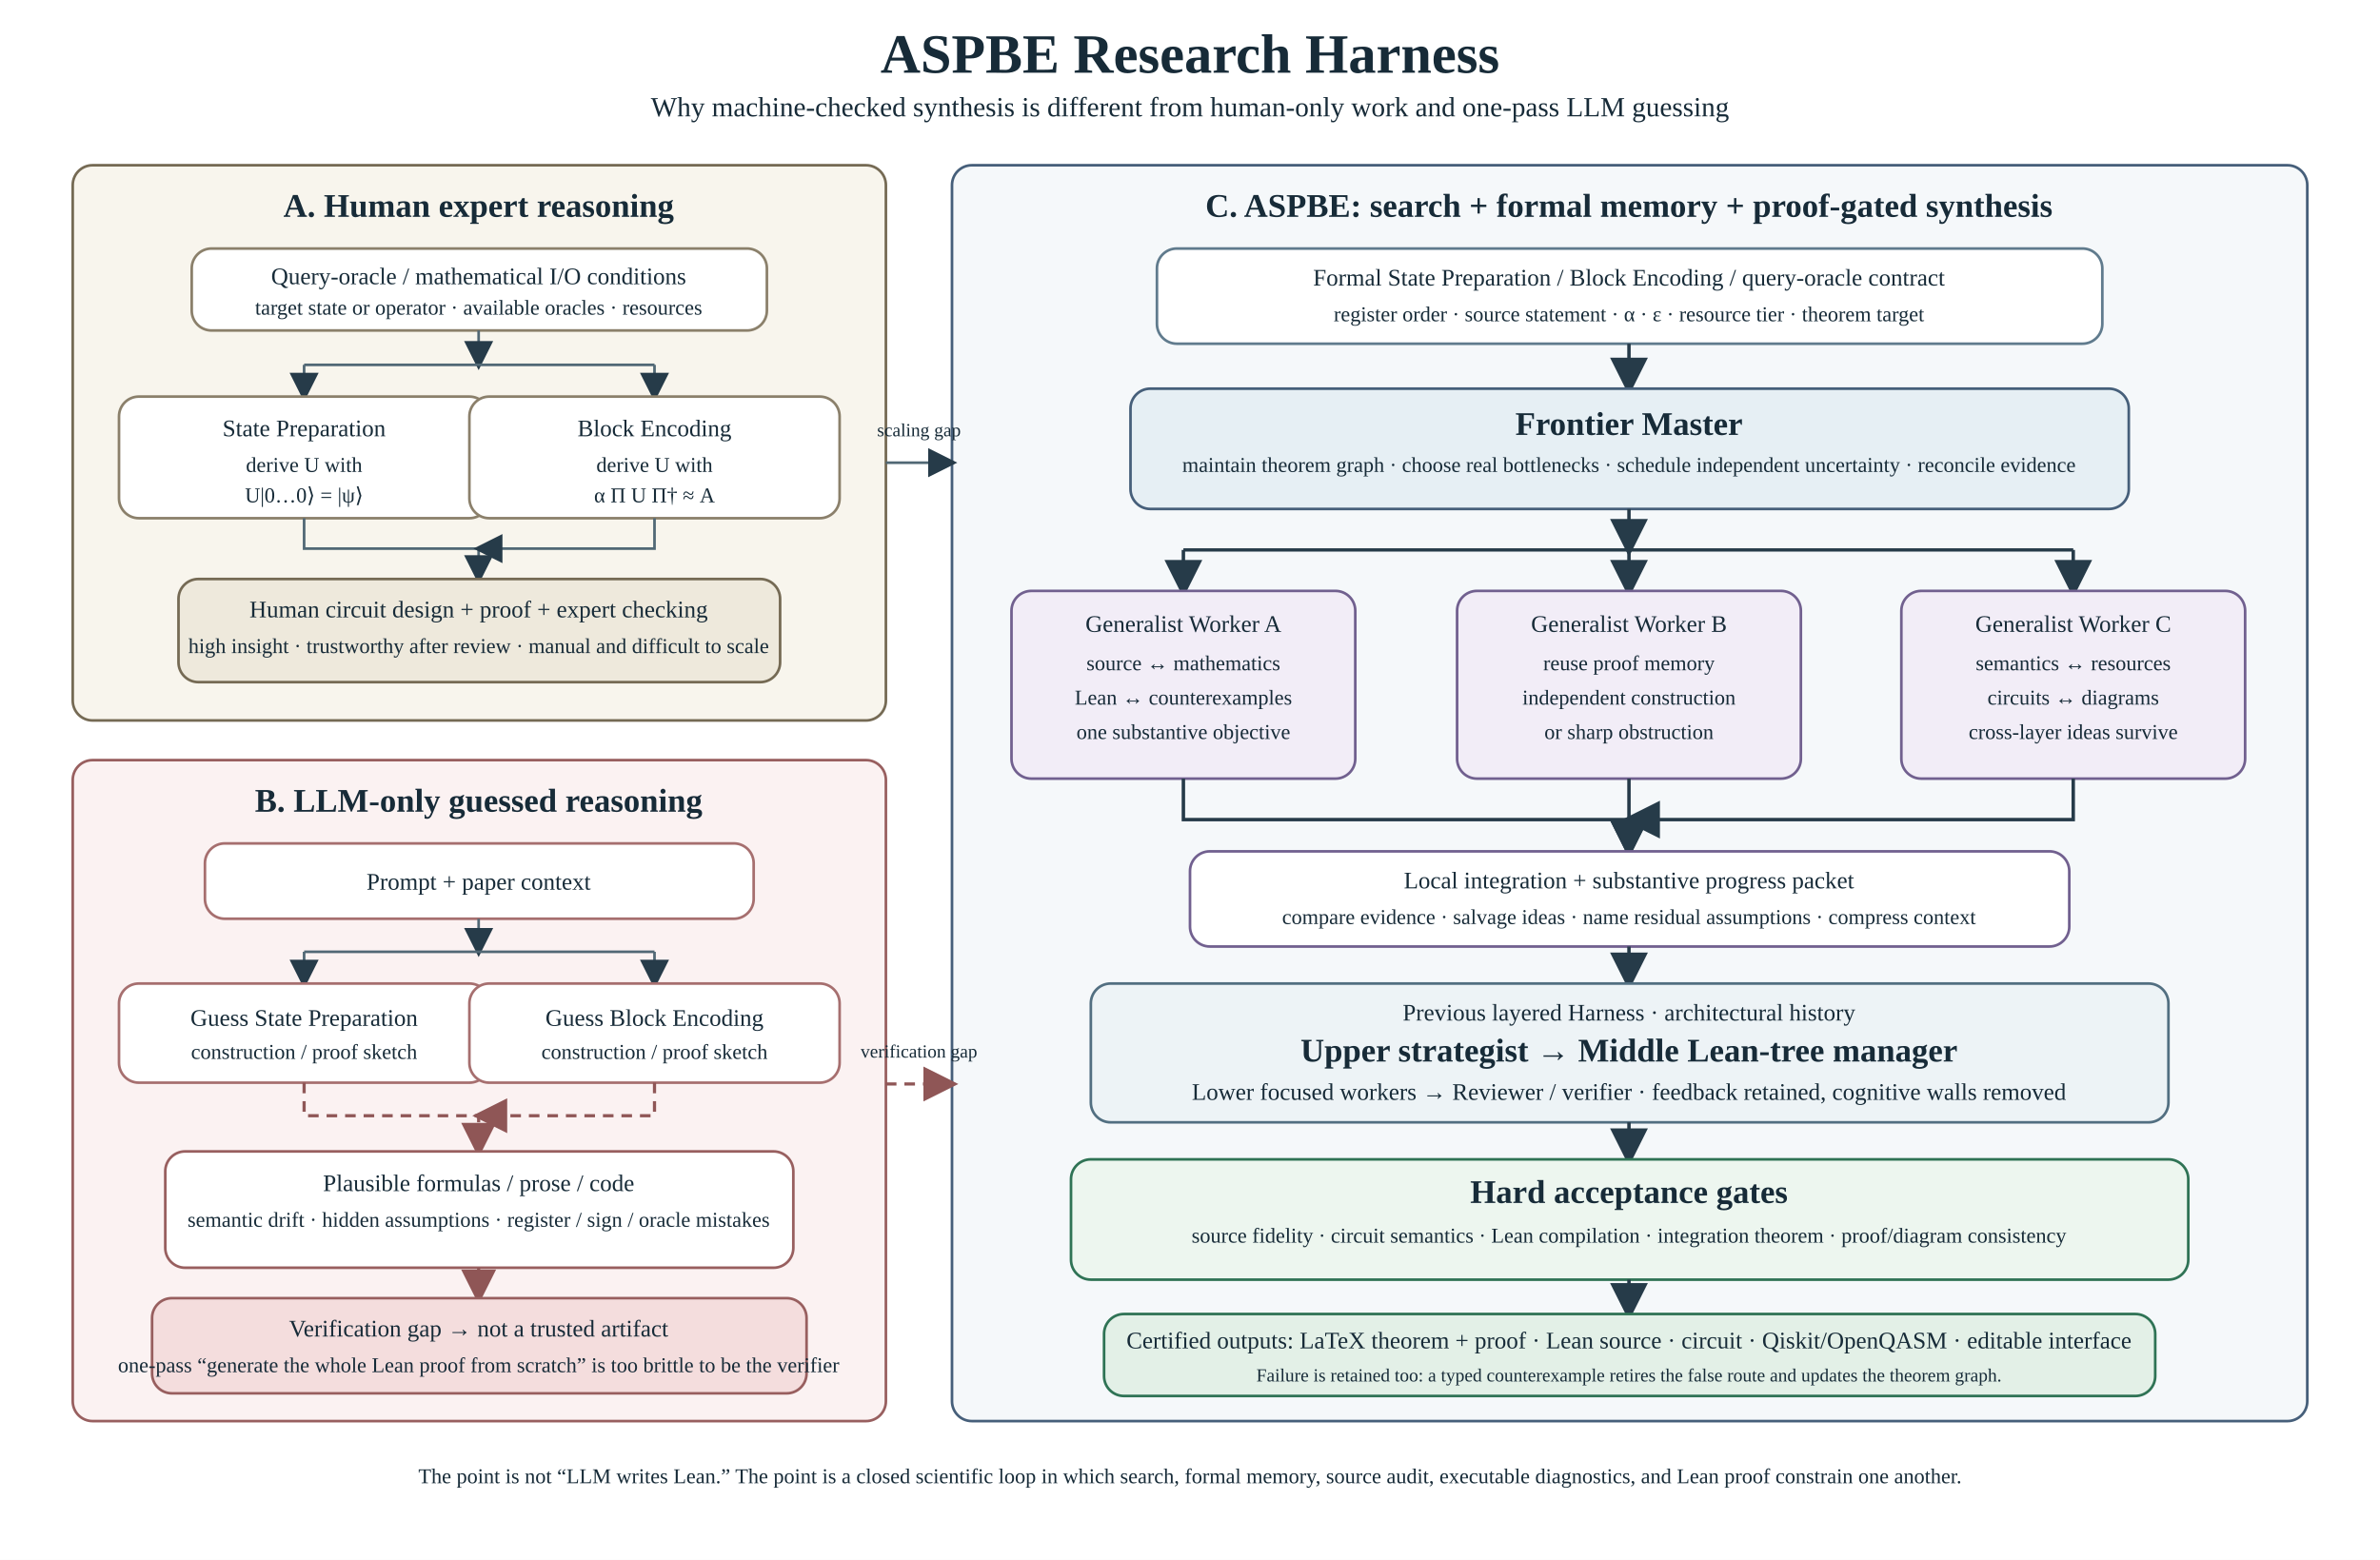
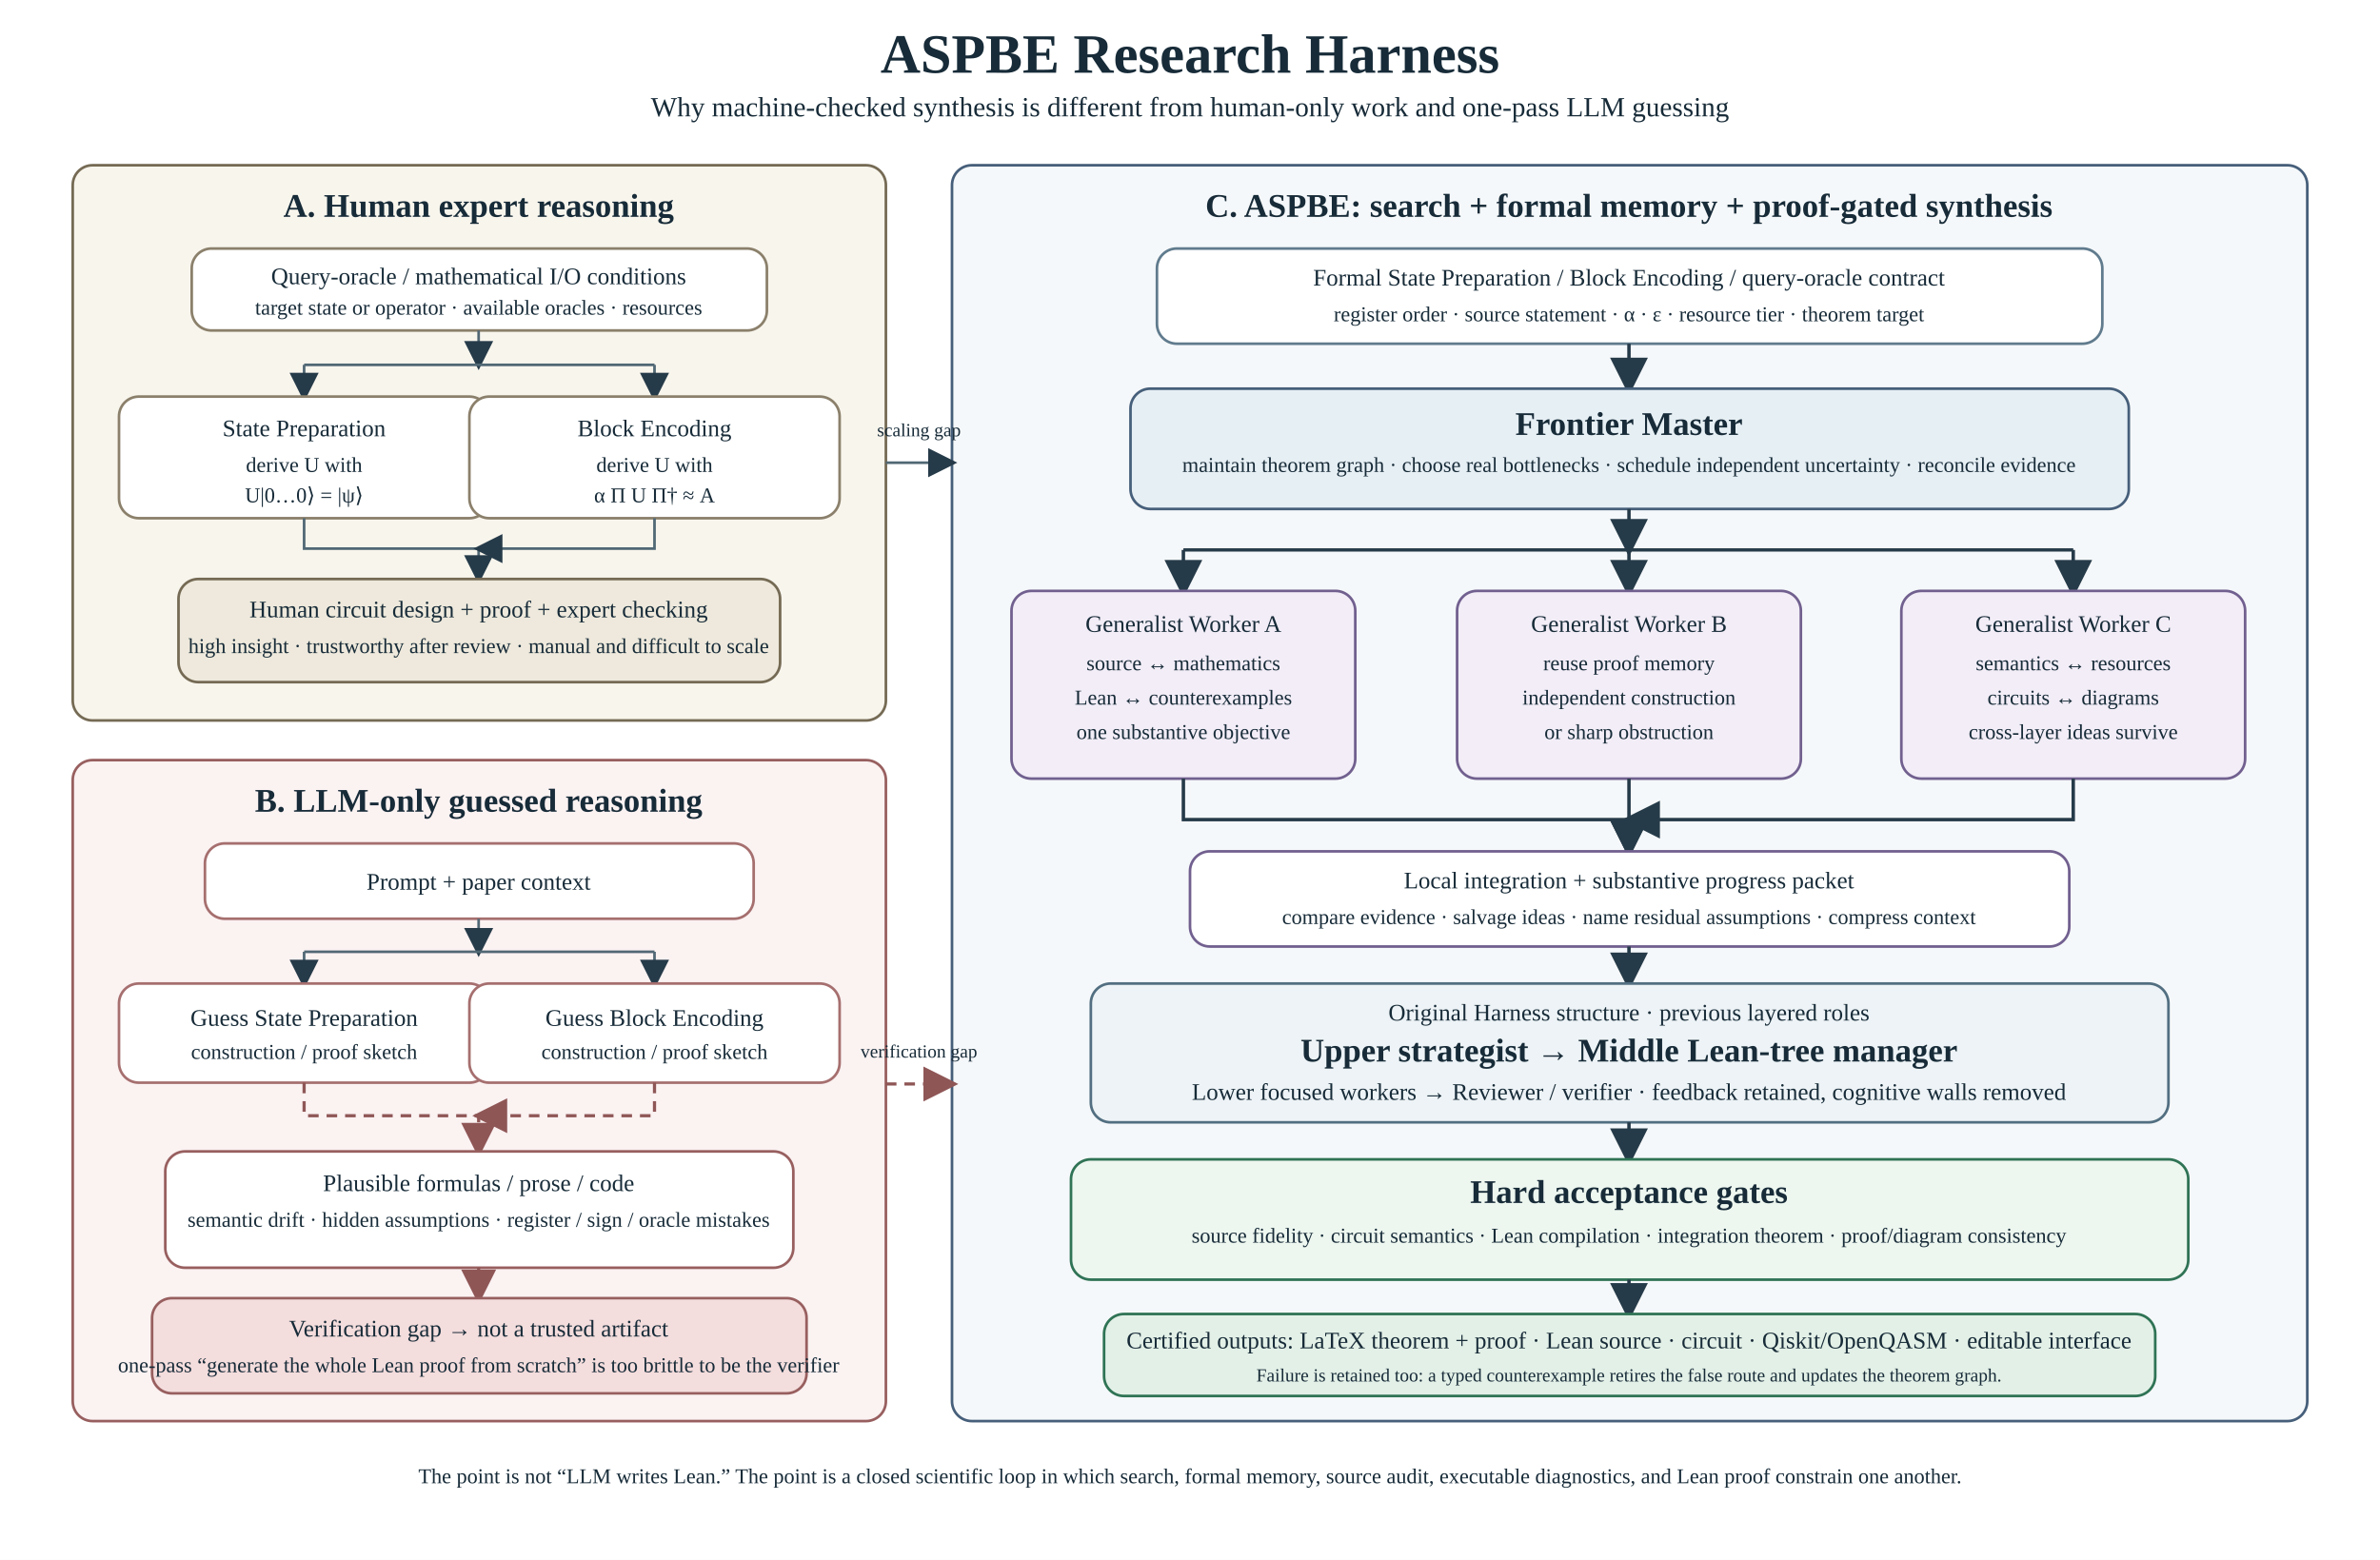
<svg xmlns="http://www.w3.org/2000/svg" width="1800" height="1180" viewBox="0 0 1800 1180" role="img" aria-labelledby="title desc">
  <defs>
    <marker id="arrow" markerWidth="11" markerHeight="11" refX="9" refY="5.5" orient="auto">
      <path d="M0,0 L11,5.5 L0,11 z" fill="#263b49" />
    </marker>
    <marker id="redArrow" markerWidth="11" markerHeight="11" refX="9" refY="5.5" orient="auto">
      <path d="M0,0 L11,5.5 L0,11 z" fill="#8f5656" />
    </marker>
    <style>
      .t{font-family:"Times New Roman",Times,serif;fill:#172b38}.title{font-size:42px;font-weight:700}.sub{font-size:21px}.h{font-size:25px;font-weight:700}.b{font-size:18px}.s{font-size:16px}.tiny{font-size:14px}.box{stroke-width:2;rx:15;ry:15}.line{stroke:#263b49;stroke-width:2.6;fill:none;marker-end:url(#arrow)}.thin{stroke:#516875;stroke-width:2;fill:none;marker-end:url(#arrow)}.bad{stroke:#8f5656;stroke-width:2.4;fill:none;stroke-dasharray:8 6;marker-end:url(#redArrow)}
    </style>
  </defs>
  <rect width="1800" height="1180" fill="#fff" />
  <text class="t title" x="900" y="55" text-anchor="middle">ASPBE Research Harness</text>
  <text class="t sub" x="900" y="88" text-anchor="middle">Why machine-checked synthesis is different from human-only work and one-pass LLM guessing</text>
  <rect class="box" x="55" y="125" width="615" height="420" fill="#f8f5ed" stroke="#756a54" />
  <text class="t h" x="362" y="164" text-anchor="middle">A. Human expert reasoning</text>
  <rect class="box" x="145" y="188" width="435" height="62" fill="#fff" stroke="#8b806b" />
  <text class="t b" x="362" y="215" text-anchor="middle">Query-oracle / mathematical I/O conditions</text>
  <text class="t s" x="362" y="238" text-anchor="middle">target state or operator · available oracles · resources</text>
  <path class="thin" d="M362 250 L362 276" />
  <path d="M230 276 L495 276" stroke="#516875" stroke-width="2" />
  <path class="thin" d="M230 276 L230 300" />
  <path class="thin" d="M495 276 L495 300" />
  <rect class="box" x="90" y="300" width="280" height="92" fill="#fff" stroke="#8b806b" />
  <text class="t b" x="230" y="330" text-anchor="middle">State Preparation</text>
  <text class="t s" x="230" y="357" text-anchor="middle">derive U with</text>
  <text class="t s" x="230" y="380" text-anchor="middle">U|0…0⟩ = |ψ⟩</text>
  <rect class="box" x="355" y="300" width="280" height="92" fill="#fff" stroke="#8b806b" />
  <text class="t b" x="495" y="330" text-anchor="middle">Block Encoding</text>
  <text class="t s" x="495" y="357" text-anchor="middle">derive U with</text>
  <text class="t s" x="495" y="380" text-anchor="middle">α Π U Π† ≈ A</text>
  <path class="thin" d="M230 392 L230 415 L362 415 L362 438" />
  <path class="thin" d="M495 392 L495 415 L362 415" />
  <rect class="box" x="135" y="438" width="455" height="78" fill="#eee9dc" stroke="#756a54" />
  <text class="t b" x="362" y="467" text-anchor="middle">Human circuit design + proof + expert checking</text>
  <text class="t s" x="362" y="494" text-anchor="middle">high insight · trustworthy after review · manual and difficult to scale</text>
  <rect class="box" x="55" y="575" width="615" height="500" fill="#fbf2f2" stroke="#985f5f" />
  <text class="t h" x="362" y="614" text-anchor="middle">B. LLM-only guessed reasoning</text>
  <rect class="box" x="155" y="638" width="415" height="57" fill="#fff" stroke="#a66f6f" />
  <text class="t b" x="362" y="673" text-anchor="middle">Prompt + paper context</text>
  <path class="thin" d="M362 695 L362 720" />
  <path d="M230 720 L495 720" stroke="#516875" stroke-width="2" />
  <path class="thin" d="M230 720 L230 744" />
  <path class="thin" d="M495 720 L495 744" />
  <rect class="box" x="90" y="744" width="280" height="75" fill="#fff" stroke="#a66f6f" />
  <text class="t b" x="230" y="776" text-anchor="middle">Guess State Preparation</text>
  <text class="t s" x="230" y="801" text-anchor="middle">construction / proof sketch</text>
  <rect class="box" x="355" y="744" width="280" height="75" fill="#fff" stroke="#a66f6f" />
  <text class="t b" x="495" y="776" text-anchor="middle">Guess Block Encoding</text>
  <text class="t s" x="495" y="801" text-anchor="middle">construction / proof sketch</text>
  <path class="bad" d="M230 819 L230 844 L362 844 L362 871" />
  <path class="bad" d="M495 819 L495 844 L362 844" />
  <rect class="box" x="125" y="871" width="475" height="88" fill="#fff" stroke="#985f5f" />
  <text class="t b" x="362" y="901" text-anchor="middle">Plausible formulas / prose / code</text>
  <text class="t s" x="362" y="928" text-anchor="middle">semantic drift · hidden assumptions · register / sign / oracle mistakes</text>
  <path class="bad" d="M362 959 L362 982" />
  <rect class="box" x="115" y="982" width="495" height="72" fill="#f4dddd" stroke="#985f5f" />
  <text class="t b" x="362" y="1011" text-anchor="middle">Verification gap → not a trusted artifact</text>
  <text class="t s" x="362" y="1038" text-anchor="middle">one-pass “generate the whole Lean proof from scratch” is too brittle to be the verifier</text>
  <rect class="box" x="720" y="125" width="1025" height="950" fill="#f5f8fa" stroke="#465f7a" />
  <text class="t h" x="1232" y="164" text-anchor="middle">C. ASPBE: search + formal memory + proof-gated synthesis</text>
  <rect class="box" x="875" y="188" width="715" height="72" fill="#fff" stroke="#607b8d" />
  <text class="t b" x="1232" y="216" text-anchor="middle">Formal State Preparation / Block Encoding / query-oracle contract</text>
  <text class="t s" x="1232" y="243" text-anchor="middle">register order · source statement · α · ε · resource tier · theorem target</text>
  <path class="line" d="M1232 260 L1232 294" />
  <rect class="box" x="855" y="294" width="755" height="91" fill="#e6eff4" stroke="#465f7a" />
  <text class="t h" x="1232" y="329" text-anchor="middle">Frontier Master</text>
  <text class="t s" x="1232" y="357" text-anchor="middle">maintain theorem graph · choose real bottlenecks · schedule independent uncertainty · reconcile evidence</text>
  <path class="line" d="M1232 385 L1232 416" />
  <path d="M895 416 L1568 416" stroke="#263b49" stroke-width="2.5" />
  <path class="line" d="M895 416 L895 447" />
  <path class="line" d="M1232 416 L1232 447" />
  <path class="line" d="M1568 416 L1568 447" />
  <rect class="box" x="765" y="447" width="260" height="142" fill="#f2edf7" stroke="#71608f" />
  <text class="t b" x="895" y="478" text-anchor="middle">Generalist Worker A</text>
  <text class="t s" x="895" y="507" text-anchor="middle">source ↔ mathematics</text>
  <text class="t s" x="895" y="533" text-anchor="middle">Lean ↔ counterexamples</text>
  <text class="t s" x="895" y="559" text-anchor="middle">one substantive objective</text>
  <rect class="box" x="1102" y="447" width="260" height="142" fill="#f2edf7" stroke="#71608f" />
  <text class="t b" x="1232" y="478" text-anchor="middle">Generalist Worker B</text>
  <text class="t s" x="1232" y="507" text-anchor="middle">reuse proof memory</text>
  <text class="t s" x="1232" y="533" text-anchor="middle">independent construction</text>
  <text class="t s" x="1232" y="559" text-anchor="middle">or sharp obstruction</text>
  <rect class="box" x="1438" y="447" width="260" height="142" fill="#f2edf7" stroke="#71608f" />
  <text class="t b" x="1568" y="478" text-anchor="middle">Generalist Worker C</text>
  <text class="t s" x="1568" y="507" text-anchor="middle">semantics ↔ resources</text>
  <text class="t s" x="1568" y="533" text-anchor="middle">circuits ↔ diagrams</text>
  <text class="t s" x="1568" y="559" text-anchor="middle">cross-layer ideas survive</text>
  <path class="line" d="M895 589 L895 620 L1232 620 L1232 644" />
  <path class="line" d="M1232 589 L1232 644" />
  <path class="line" d="M1568 589 L1568 620 L1232 620" />
  <rect class="box" x="900" y="644" width="665" height="72" fill="#fff" stroke="#71608f" />
  <text class="t b" x="1232" y="672" text-anchor="middle">Local integration + substantive progress packet</text>
  <text class="t s" x="1232" y="699" text-anchor="middle">compare evidence · salvage ideas · name residual assumptions · compress context</text>
  <path class="line" d="M1232 716 L1232 744" />
  <rect class="box" x="825" y="744" width="815" height="105" fill="#edf3f6" stroke="#526f81" />
-   <text class="t b" x="1232" y="772" text-anchor="middle">Previous layered Harness · architectural history</text>
+   <text class="t b" x="1232" y="772" text-anchor="middle">Original Harness structure · previous layered roles</text>
  <text class="t h" x="1232" y="803" text-anchor="middle">Upper strategist → Middle Lean-tree manager</text>
  <text class="t b" x="1232" y="832" text-anchor="middle">Lower focused workers → Reviewer / verifier · feedback retained, cognitive walls removed</text>
  <path class="line" d="M1232 849 L1232 877" />
  <rect class="box" x="810" y="877" width="845" height="91" fill="#edf6ef" stroke="#2f7355" />
  <text class="t h" x="1232" y="910" text-anchor="middle">Hard acceptance gates</text>
  <text class="t s" x="1232" y="940" text-anchor="middle">source fidelity · circuit semantics · Lean compilation · integration theorem · proof/diagram consistency</text>
  <path class="line" d="M1232 968 L1232 994" />
  <rect class="box" x="835" y="994" width="795" height="62" fill="#e3f0e7" stroke="#2f7355" />
  <text class="t b" x="1232" y="1020" text-anchor="middle">Certified outputs: LaTeX theorem + proof · Lean source · circuit · Qiskit/OpenQASM · editable interface</text>
  <text class="t tiny" x="1232" y="1045" text-anchor="middle">Failure is retained too: a typed counterexample retires the false route and updates the theorem graph.</text>
  <path class="bad" d="M670 820 C705 820 700 820 720 820" />
  <text class="t tiny" x="695" y="800" text-anchor="middle">verification gap</text>
  <path class="thin" d="M670 350 C700 350 695 350 720 350" />
  <text class="t tiny" x="695" y="330" text-anchor="middle">scaling gap</text>
  <text class="t s" x="900" y="1122" text-anchor="middle">The point is not “LLM writes Lean.” The point is a closed scientific loop in which search, formal memory, source audit, executable diagnostics, and Lean proof constrain one another.</text>
</svg>
